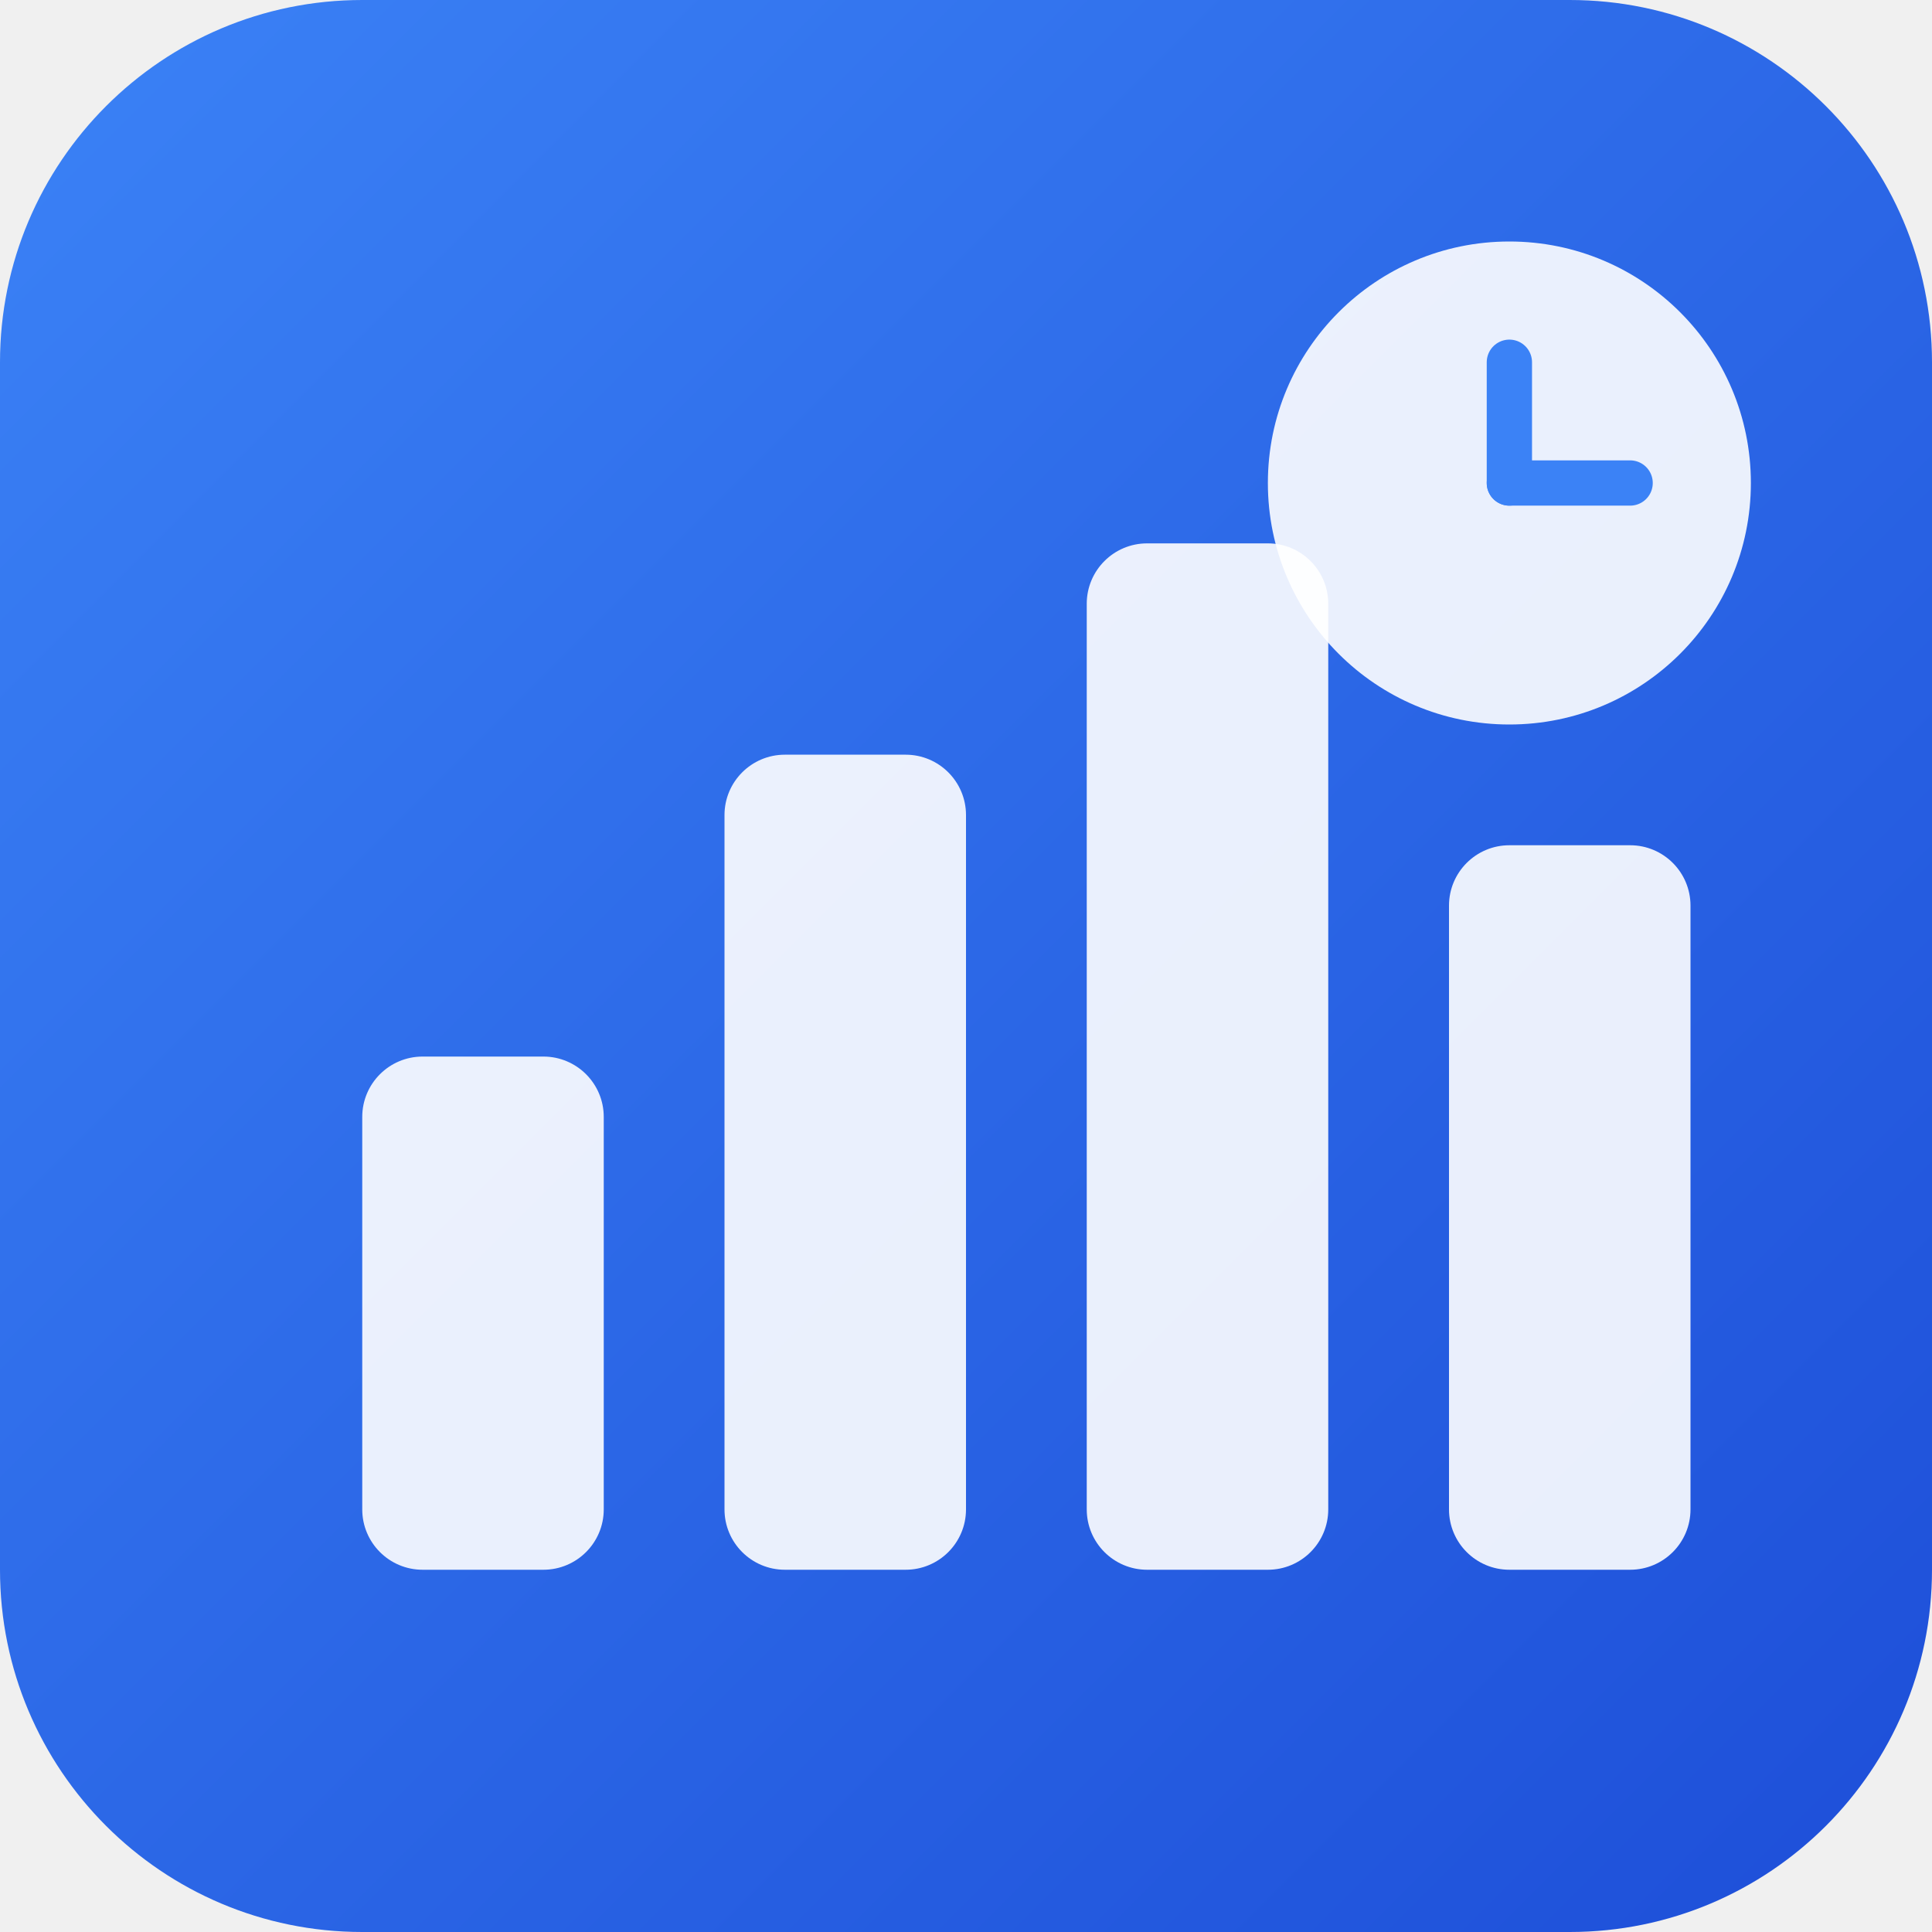
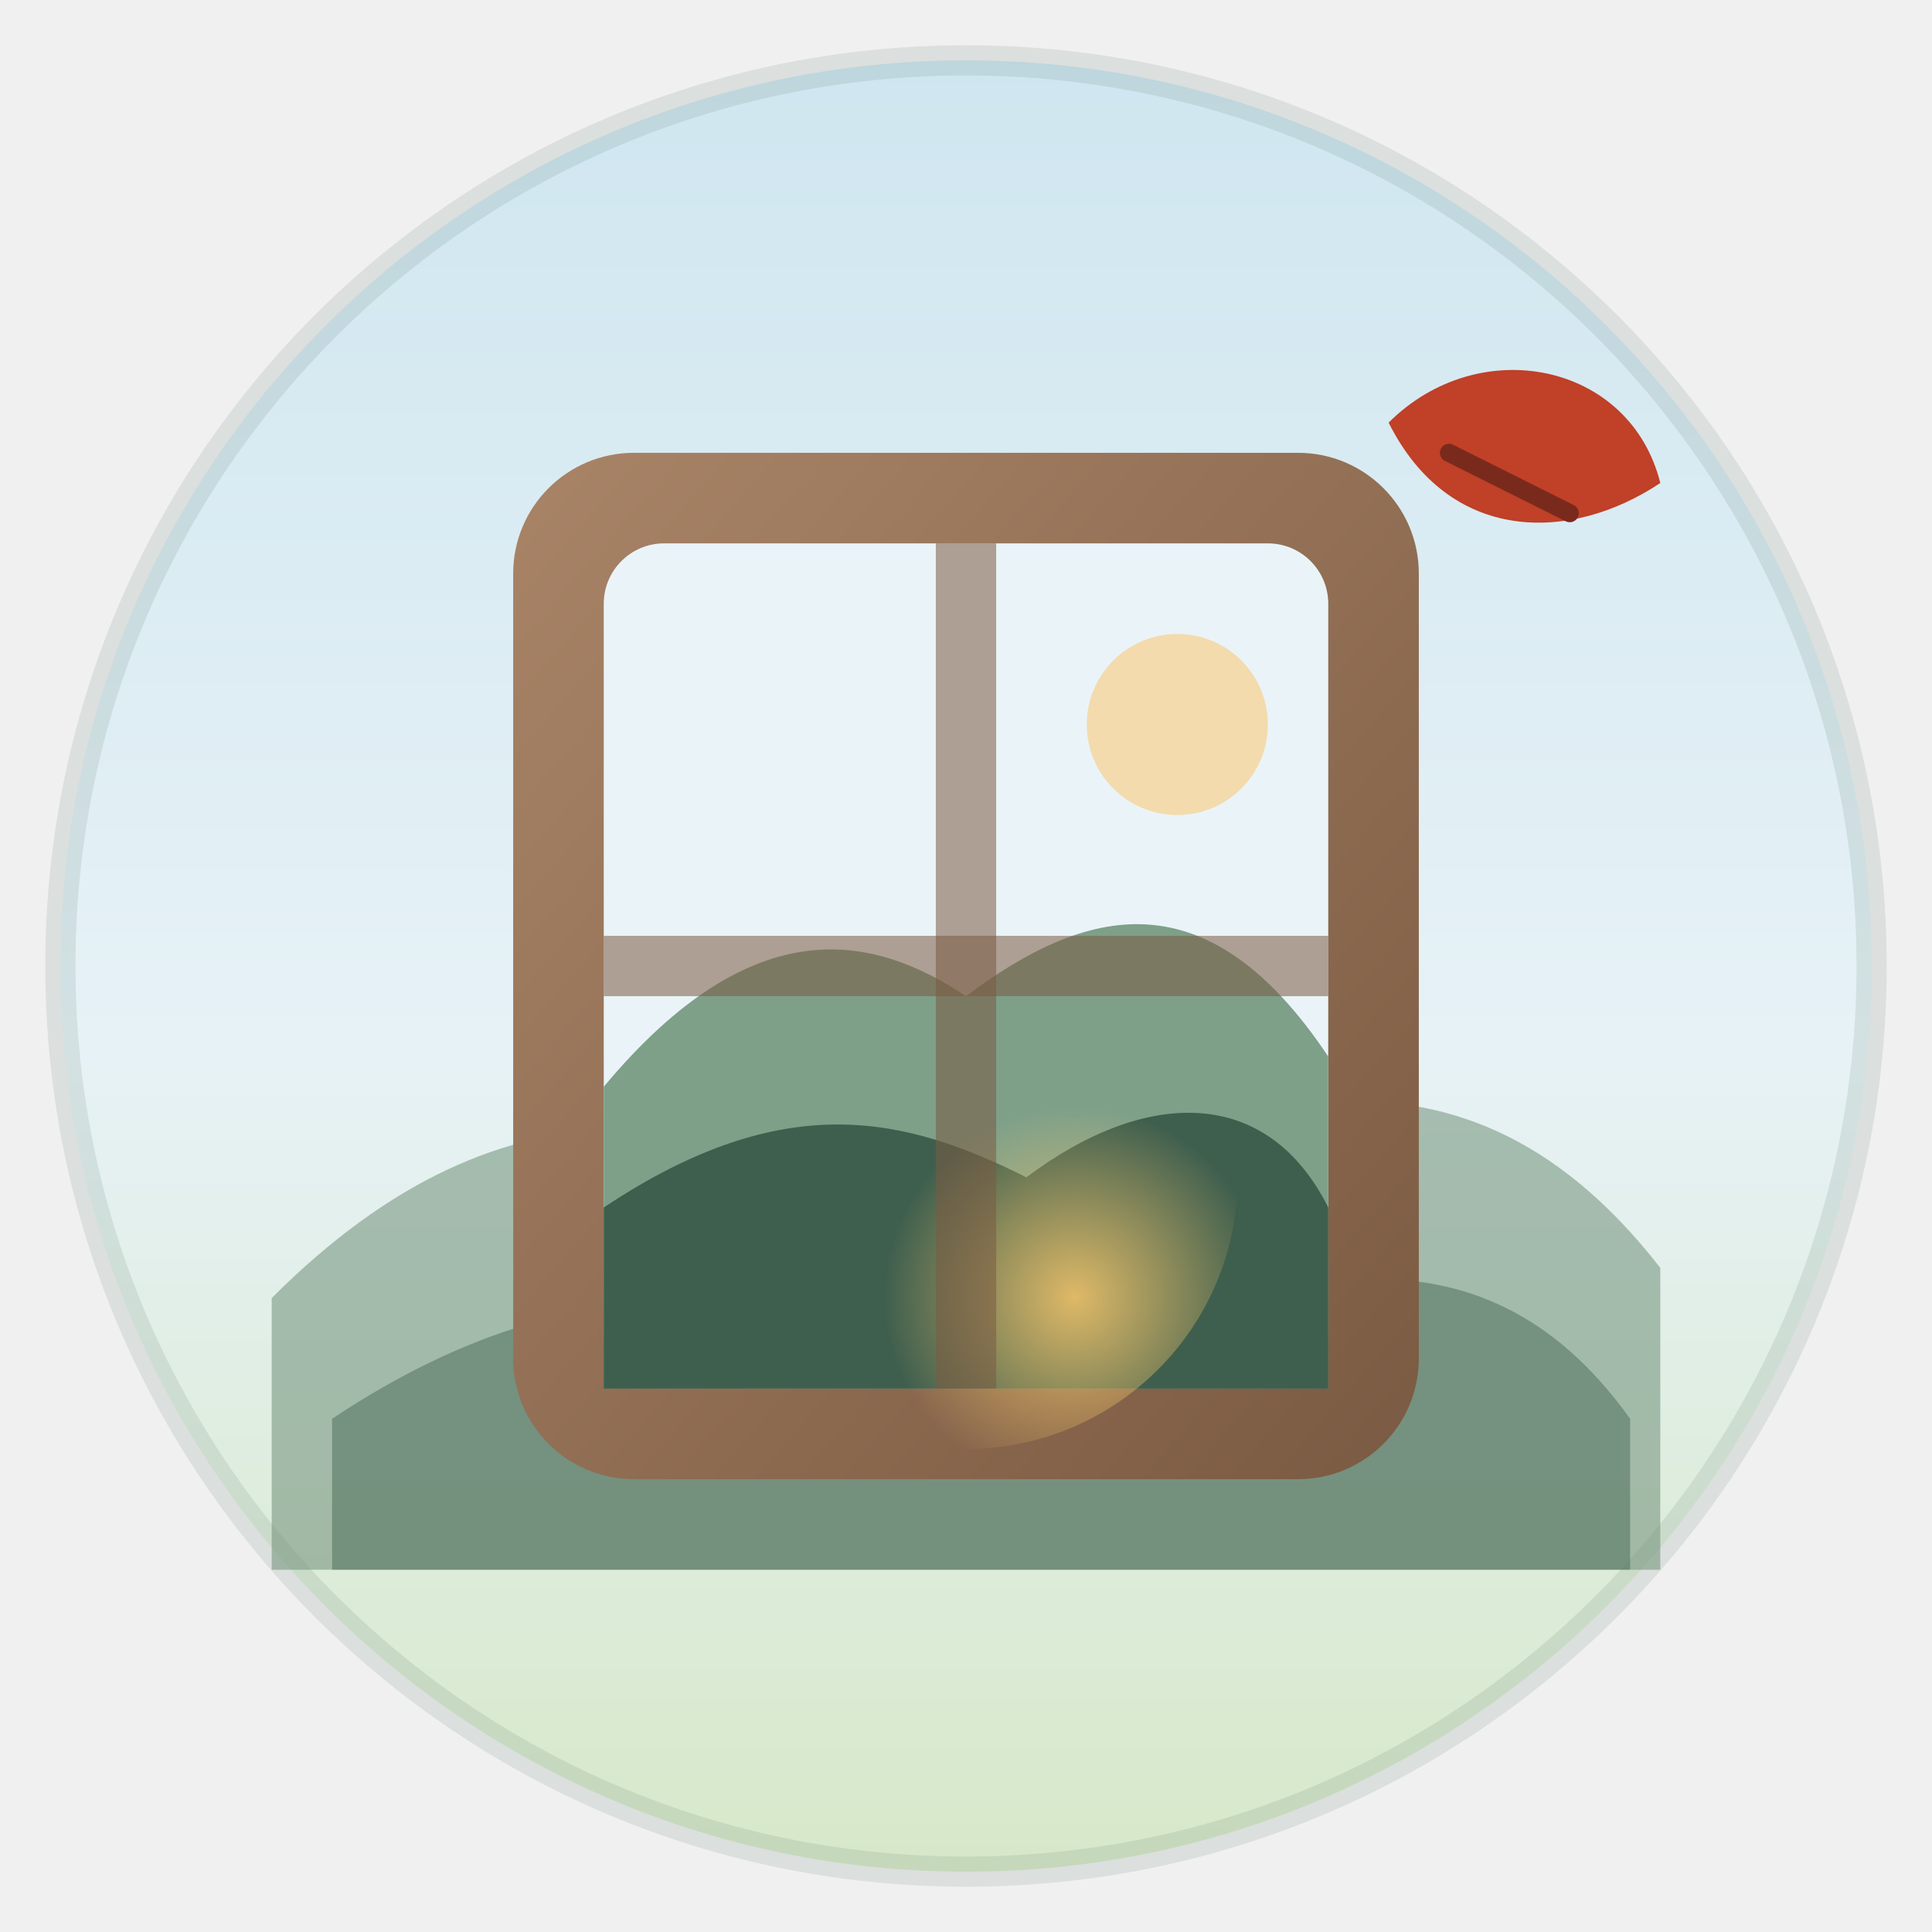
- <svg xmlns="http://www.w3.org/2000/svg" viewBox="0 0 128 128">
+ <svg xmlns="http://www.w3.org/2000/svg" viewBox="0 0 128 128" role="img" aria-label="Anime Tracker">
  <defs>
-     <linearGradient id="bgGrad" x1="0%" y1="0%" x2="100%" y2="100%">
-       <stop offset="0%" style="stop-color:#3b82f6" />
-       <stop offset="100%" style="stop-color:#1d4ed8" />
+     <linearGradient id="sky" x1="0" y1="0" x2="0" y2="1">
+       <stop offset="0%" stop-color="#cfe6f0" />
+       <stop offset="55%" stop-color="#e7f2f6" />
+       <stop offset="100%" stop-color="#d7e8c9" />
    </linearGradient>
+     <linearGradient id="wood" x1="0" y1="0" x2="1" y2="1">
+       <stop offset="0%" stop-color="#a98467" />
+       <stop offset="100%" stop-color="#7a5a42" />
+     </linearGradient>
+     <radialGradient id="glow" cx="70%" cy="72%" r="35%">
+       <stop offset="0%" stop-color="#f0c36a" stop-opacity="0.9" />
+       <stop offset="100%" stop-color="#f0c36a" stop-opacity="0" />
+     </radialGradient>
  </defs>
-   <rect width="128" height="128" rx="24" fill="url(#bgGrad)" />
-   <rect x="24" y="70" width="16" height="34" rx="4" fill="white" opacity="0.9" />
-   <rect x="48" y="50" width="16" height="54" rx="4" fill="white" opacity="0.9" />
-   <rect x="72" y="36" width="16" height="68" rx="4" fill="white" opacity="0.9" />
-   <rect x="96" y="56" width="16" height="48" rx="4" fill="white" opacity="0.9" />
-   <circle cx="100" cy="32" r="16" fill="white" opacity="0.9" />
-   <line x1="100" y1="32" x2="100" y2="24" stroke="#3b82f6" stroke-width="3" stroke-linecap="round" />
-   <line x1="100" y1="32" x2="108" y2="32" stroke="#3b82f6" stroke-width="3" stroke-linecap="round" />
+   <circle cx="64" cy="64" r="60" fill="url(#sky)" />
+   <circle cx="64" cy="64" r="60" fill="none" stroke="#3f5f4e" stroke-opacity="0.12" stroke-width="2" />
+   <path d="M18 86 C34 70 48 74 64 80 C80 74 96 66 110 84 L110 104 L18 104 Z" fill="#6f8f78" opacity="0.55" />
+   <path d="M22 94 C40 82 54 86 68 92 C84 84 98 80 108 94 L108 104 L22 104 Z" fill="#3f5f4e" opacity="0.45" />
+   <rect x="34" y="30" width="60" height="68" rx="8" fill="url(#wood)" />
+   <rect x="40" y="36" width="48" height="56" rx="4" fill="#eaf4f8" />
+   <path d="M40 72 C50 60 58 62 64 66 C72 60 80 58 88 70 L88 92 L40 92 Z" fill="#7ea089" />
+   <path d="M40 80 C52 72 60 74 68 78 C76 72 84 72 88 80 L88 92 L40 92 Z" fill="#3f5f4e" />
+   <circle cx="78" cy="48" r="6" fill="#f4d7a1" opacity="0.85" />
+   <circle cx="64" cy="78" r="18" fill="url(#glow)" />
+   <rect x="62" y="36" width="4" height="56" fill="#7a5a42" opacity="0.55" />
+   <rect x="40" y="62" width="48" height="4" fill="#7a5a42" opacity="0.55" />
+   <path d="M92 28 C98 22 108 24 110 32 C104 36 96 36 92 28 Z" fill="#c04028" />
+   <path d="M96 30 L104 34" stroke="#7a2a1c" stroke-width="1.2" stroke-linecap="round" />
</svg>
